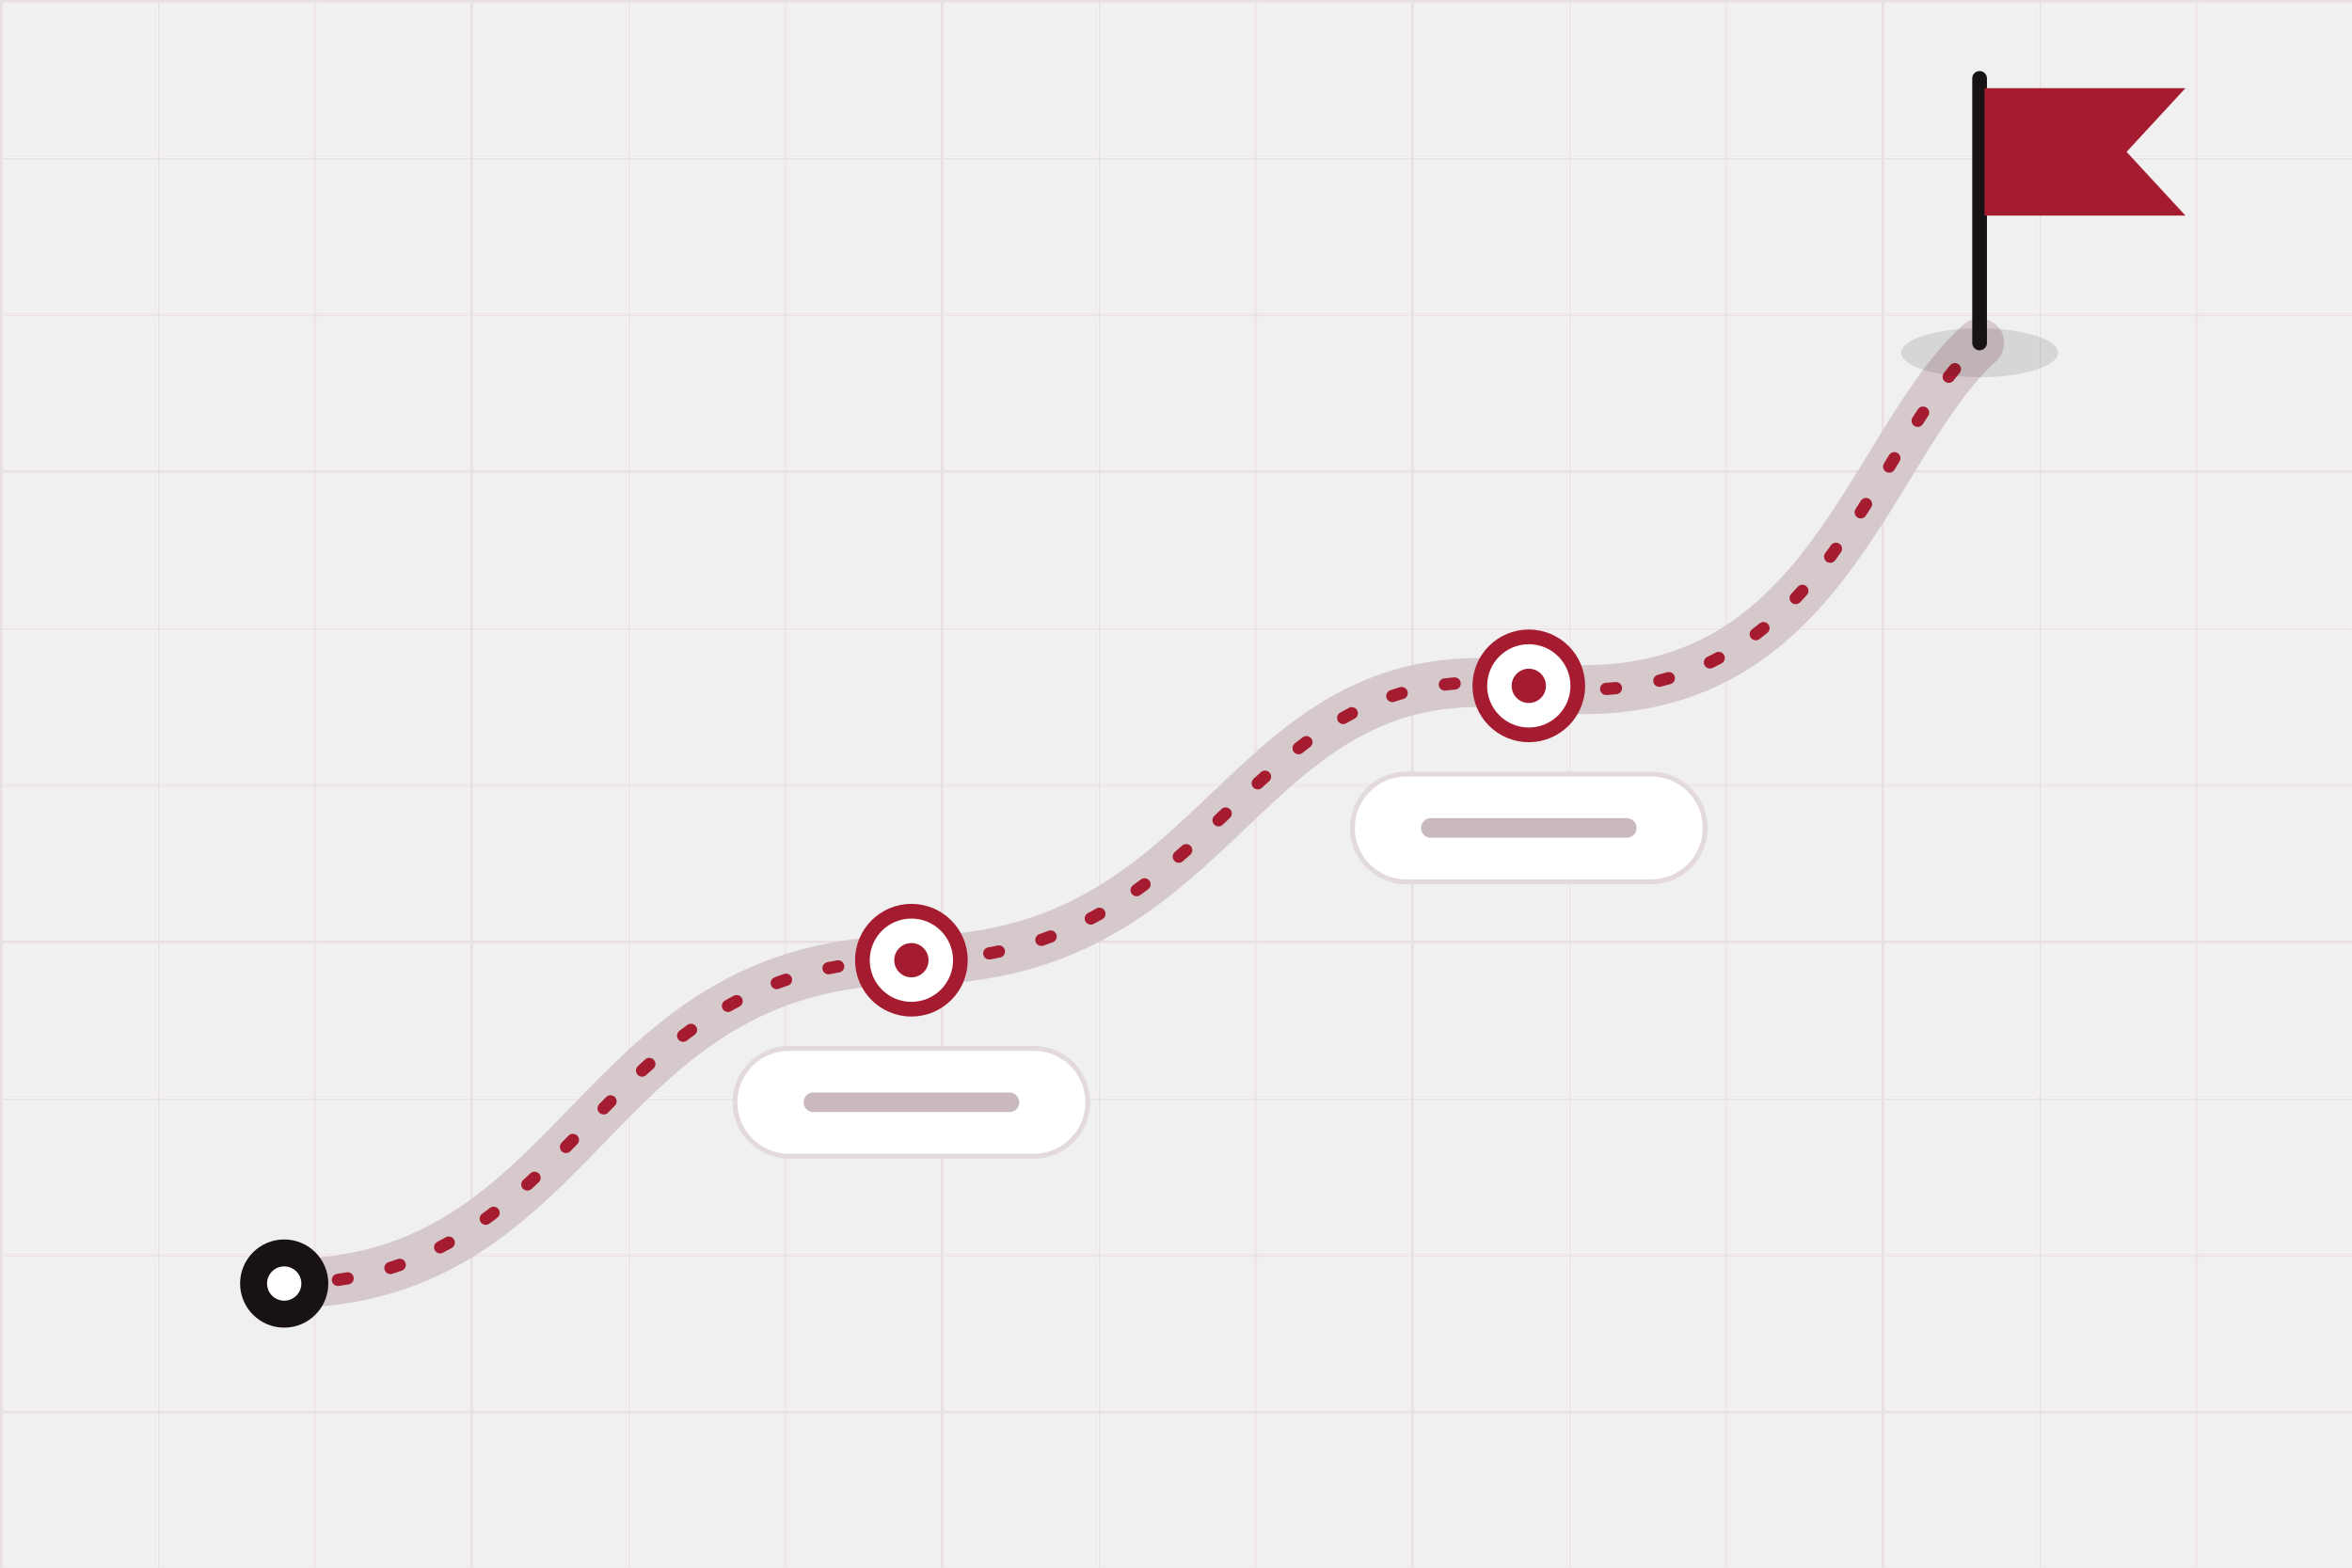
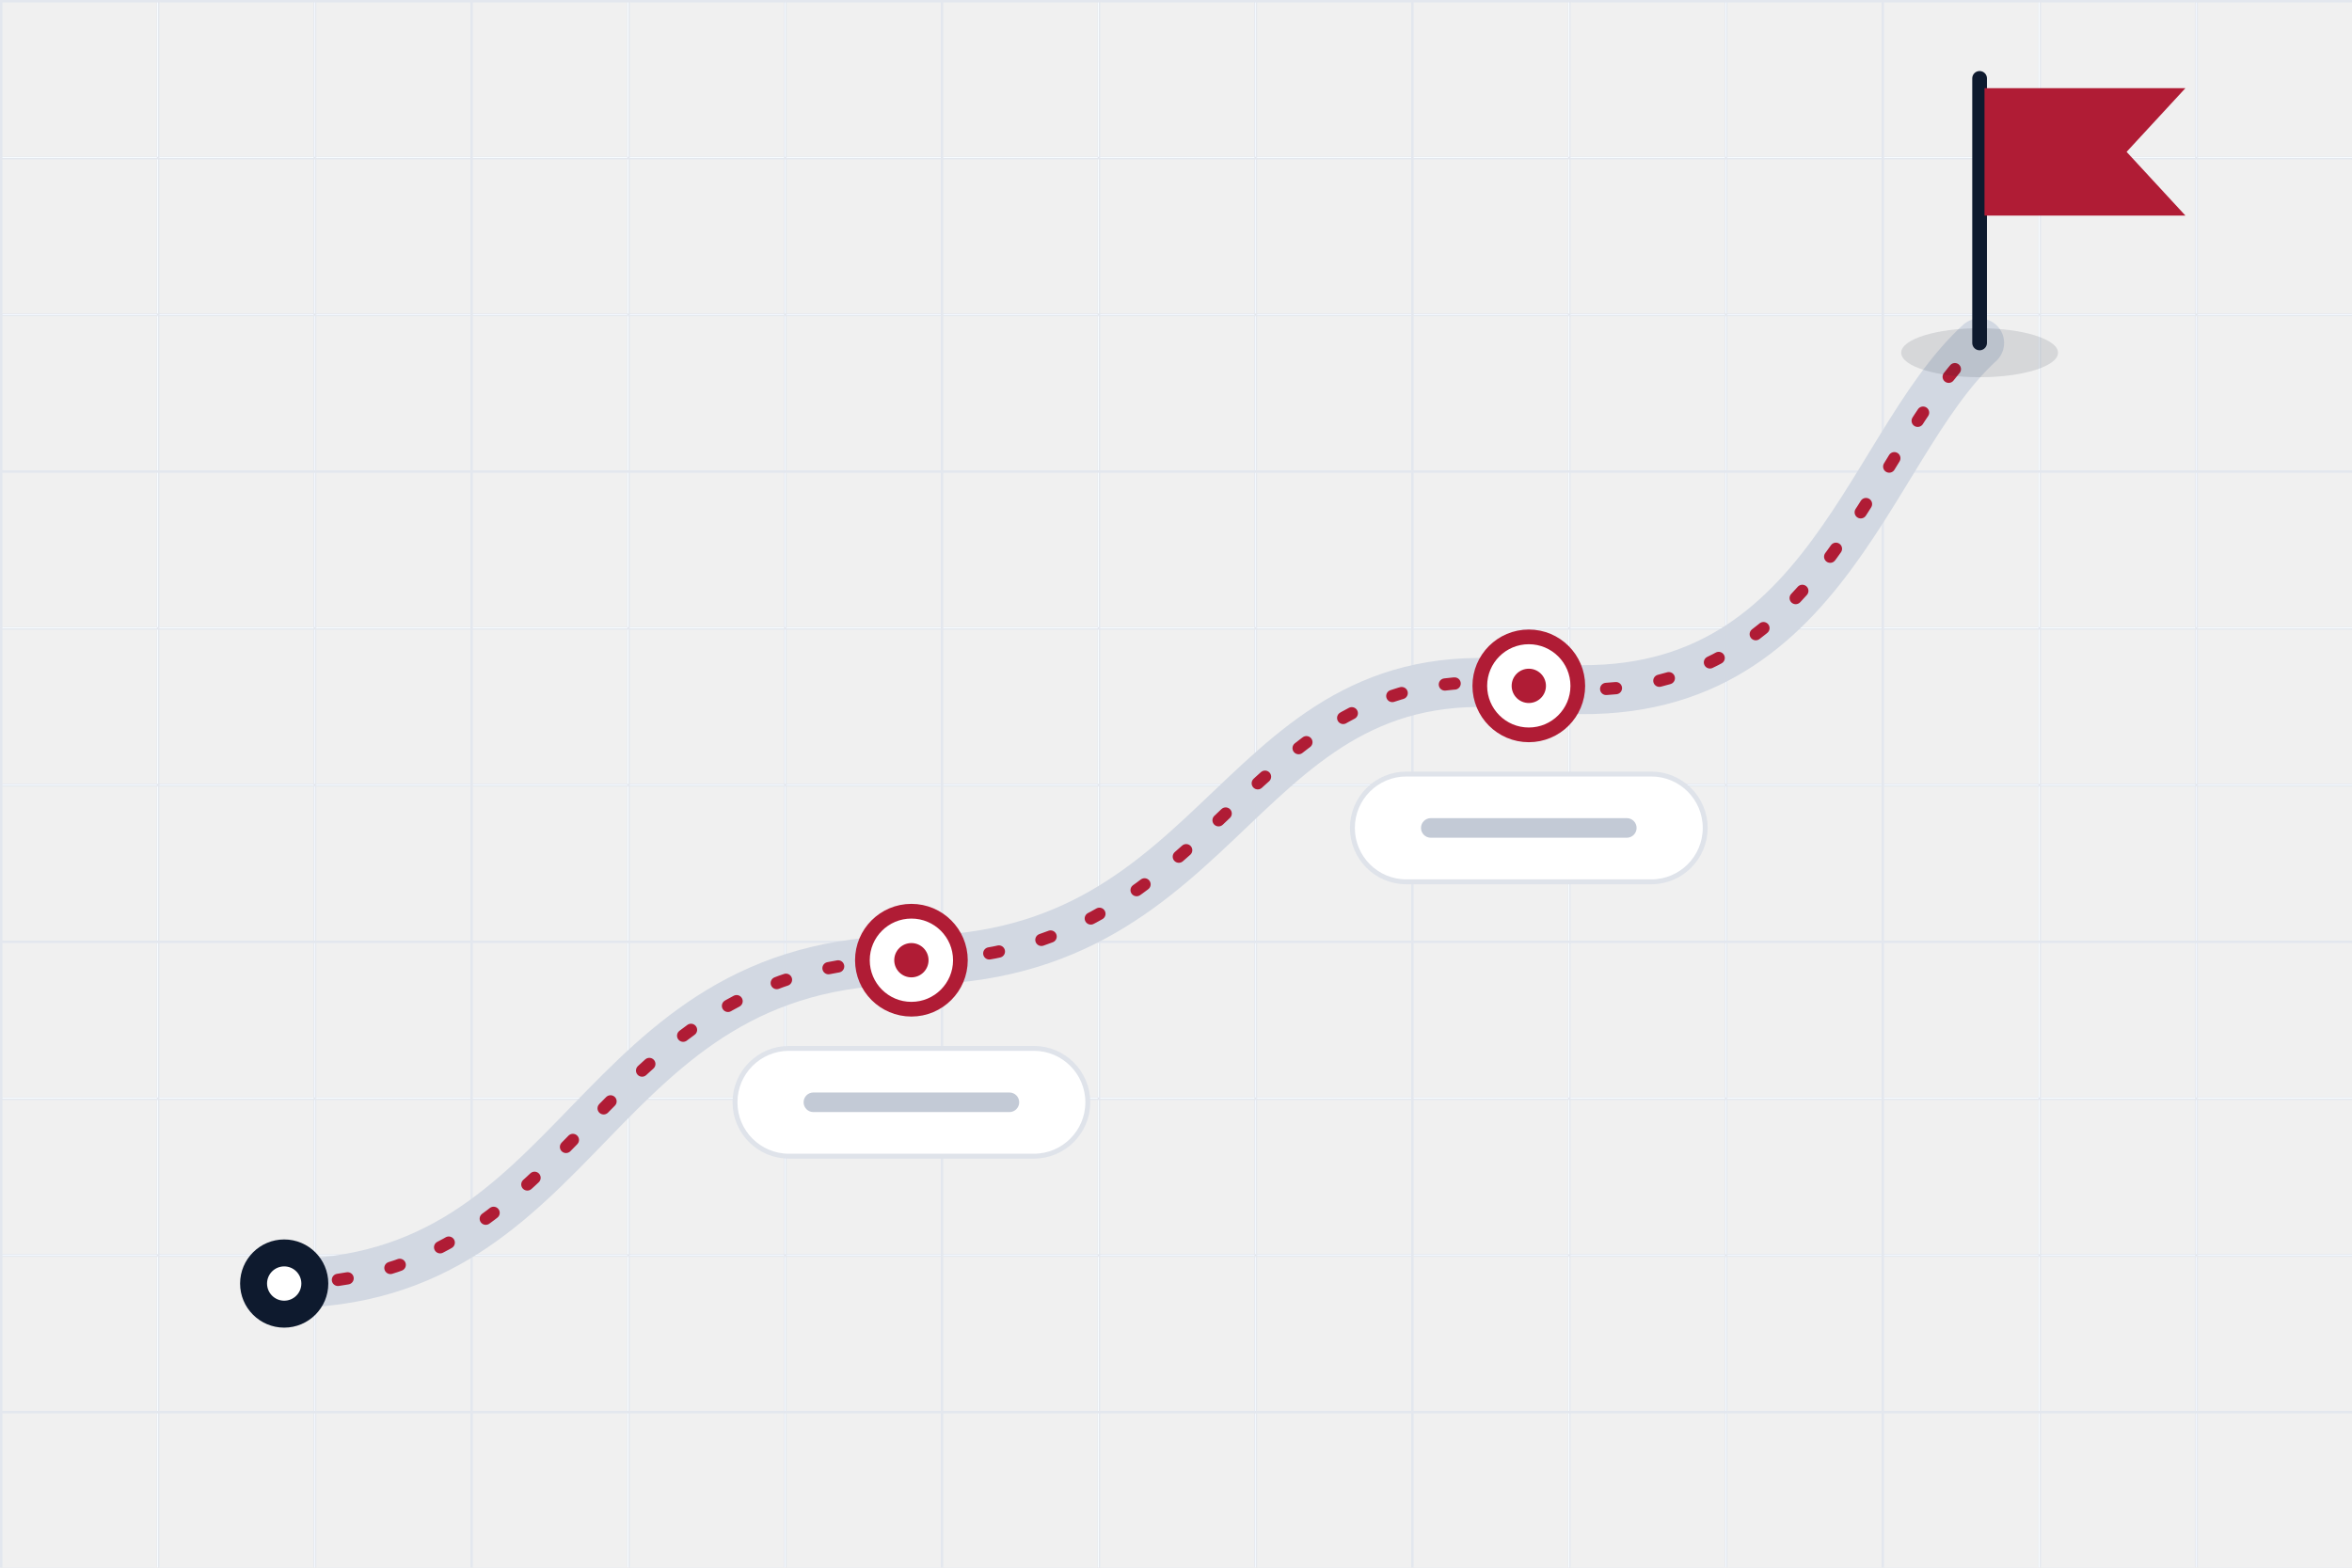
<svg xmlns="http://www.w3.org/2000/svg" viewBox="0 0 480 320" fill="none">
  <defs>
    <pattern id="g" width="32" height="32" patternUnits="userSpaceOnUse">
-       <path d="M32 0H0V32" stroke="#e7dfe1" stroke-width="1" />
+       <path d="M32 0H0V32" stroke="#e3e7ee" stroke-width="1" />
    </pattern>
  </defs>
  <rect width="480" height="320" fill="url(#g)" />
-   <path d="M58 262 C 120 262, 120 196, 186 196 S 252 132, 312 140 S 380 92, 404 70" stroke="#d6c9cc" stroke-width="10" stroke-linecap="round" />
-   <path d="M58 262 C 120 262, 120 196, 186 196 S 252 132, 312 140 S 380 92, 404 70" stroke="#a51c30" stroke-width="2.5" stroke-dasharray="2 9" stroke-linecap="round" />
-   <circle cx="58" cy="262" r="9" fill="#181214" />
+   <path d="M58 262 C 120 262, 120 196, 186 196 S 252 132, 312 140 S 380 92, 404 70" stroke="#d2d8e2" stroke-width="10" stroke-linecap="round" />
+   <path d="M58 262 C 120 262, 120 196, 186 196 S 252 132, 312 140 S 380 92, 404 70" stroke="#b01c35" stroke-width="2.5" stroke-dasharray="2 9" stroke-linecap="round" />
+   <circle cx="58" cy="262" r="9" fill="#0e1a2e" />
  <circle cx="58" cy="262" r="3.5" fill="#fff" />
-   <g stroke="#a51c30" stroke-width="3" fill="#fff">
+   <g stroke="#b01c35" stroke-width="3" fill="#fff">
    <circle cx="186" cy="196" r="10" />
    <circle cx="312" cy="140" r="10" />
  </g>
-   <g fill="#a51c30">
+   <g fill="#b01c35">
    <circle cx="186" cy="196" r="3.5" />
    <circle cx="312" cy="140" r="3.5" />
  </g>
-   <rect x="150" y="214" width="72" height="22" rx="11" fill="#fff" stroke="#e4dadd" />
-   <rect x="164" y="223" width="44" height="4" rx="2" fill="#c9b9bd" />
-   <rect x="276" y="158" width="72" height="22" rx="11" fill="#fff" stroke="#e4dadd" />
-   <rect x="290" y="167" width="44" height="4" rx="2" fill="#c9b9bd" />
-   <path d="M404 70 V 16" stroke="#181214" stroke-width="3" stroke-linecap="round" />
-   <path d="M405 18 H 446 L 434 31 L 446 44 H 405 Z" fill="#a51c30" />
-   <ellipse cx="404" cy="72" rx="16" ry="5" fill="#181214" opacity=".12" />
+   <rect x="150" y="214" width="72" height="22" rx="11" fill="#fff" stroke="#dfe3ea" />
+   <rect x="164" y="223" width="44" height="4" rx="2" fill="#c3cad6" />
+   <rect x="276" y="158" width="72" height="22" rx="11" fill="#fff" stroke="#dfe3ea" />
+   <rect x="290" y="167" width="44" height="4" rx="2" fill="#c3cad6" />
+   <path d="M404 70 V 16" stroke="#0e1a2e" stroke-width="3" stroke-linecap="round" />
+   <path d="M405 18 H 446 L 434 31 L 446 44 H 405 Z" fill="#b01c35" />
+   <ellipse cx="404" cy="72" rx="16" ry="5" fill="#0e1a2e" opacity=".12" />
</svg>
